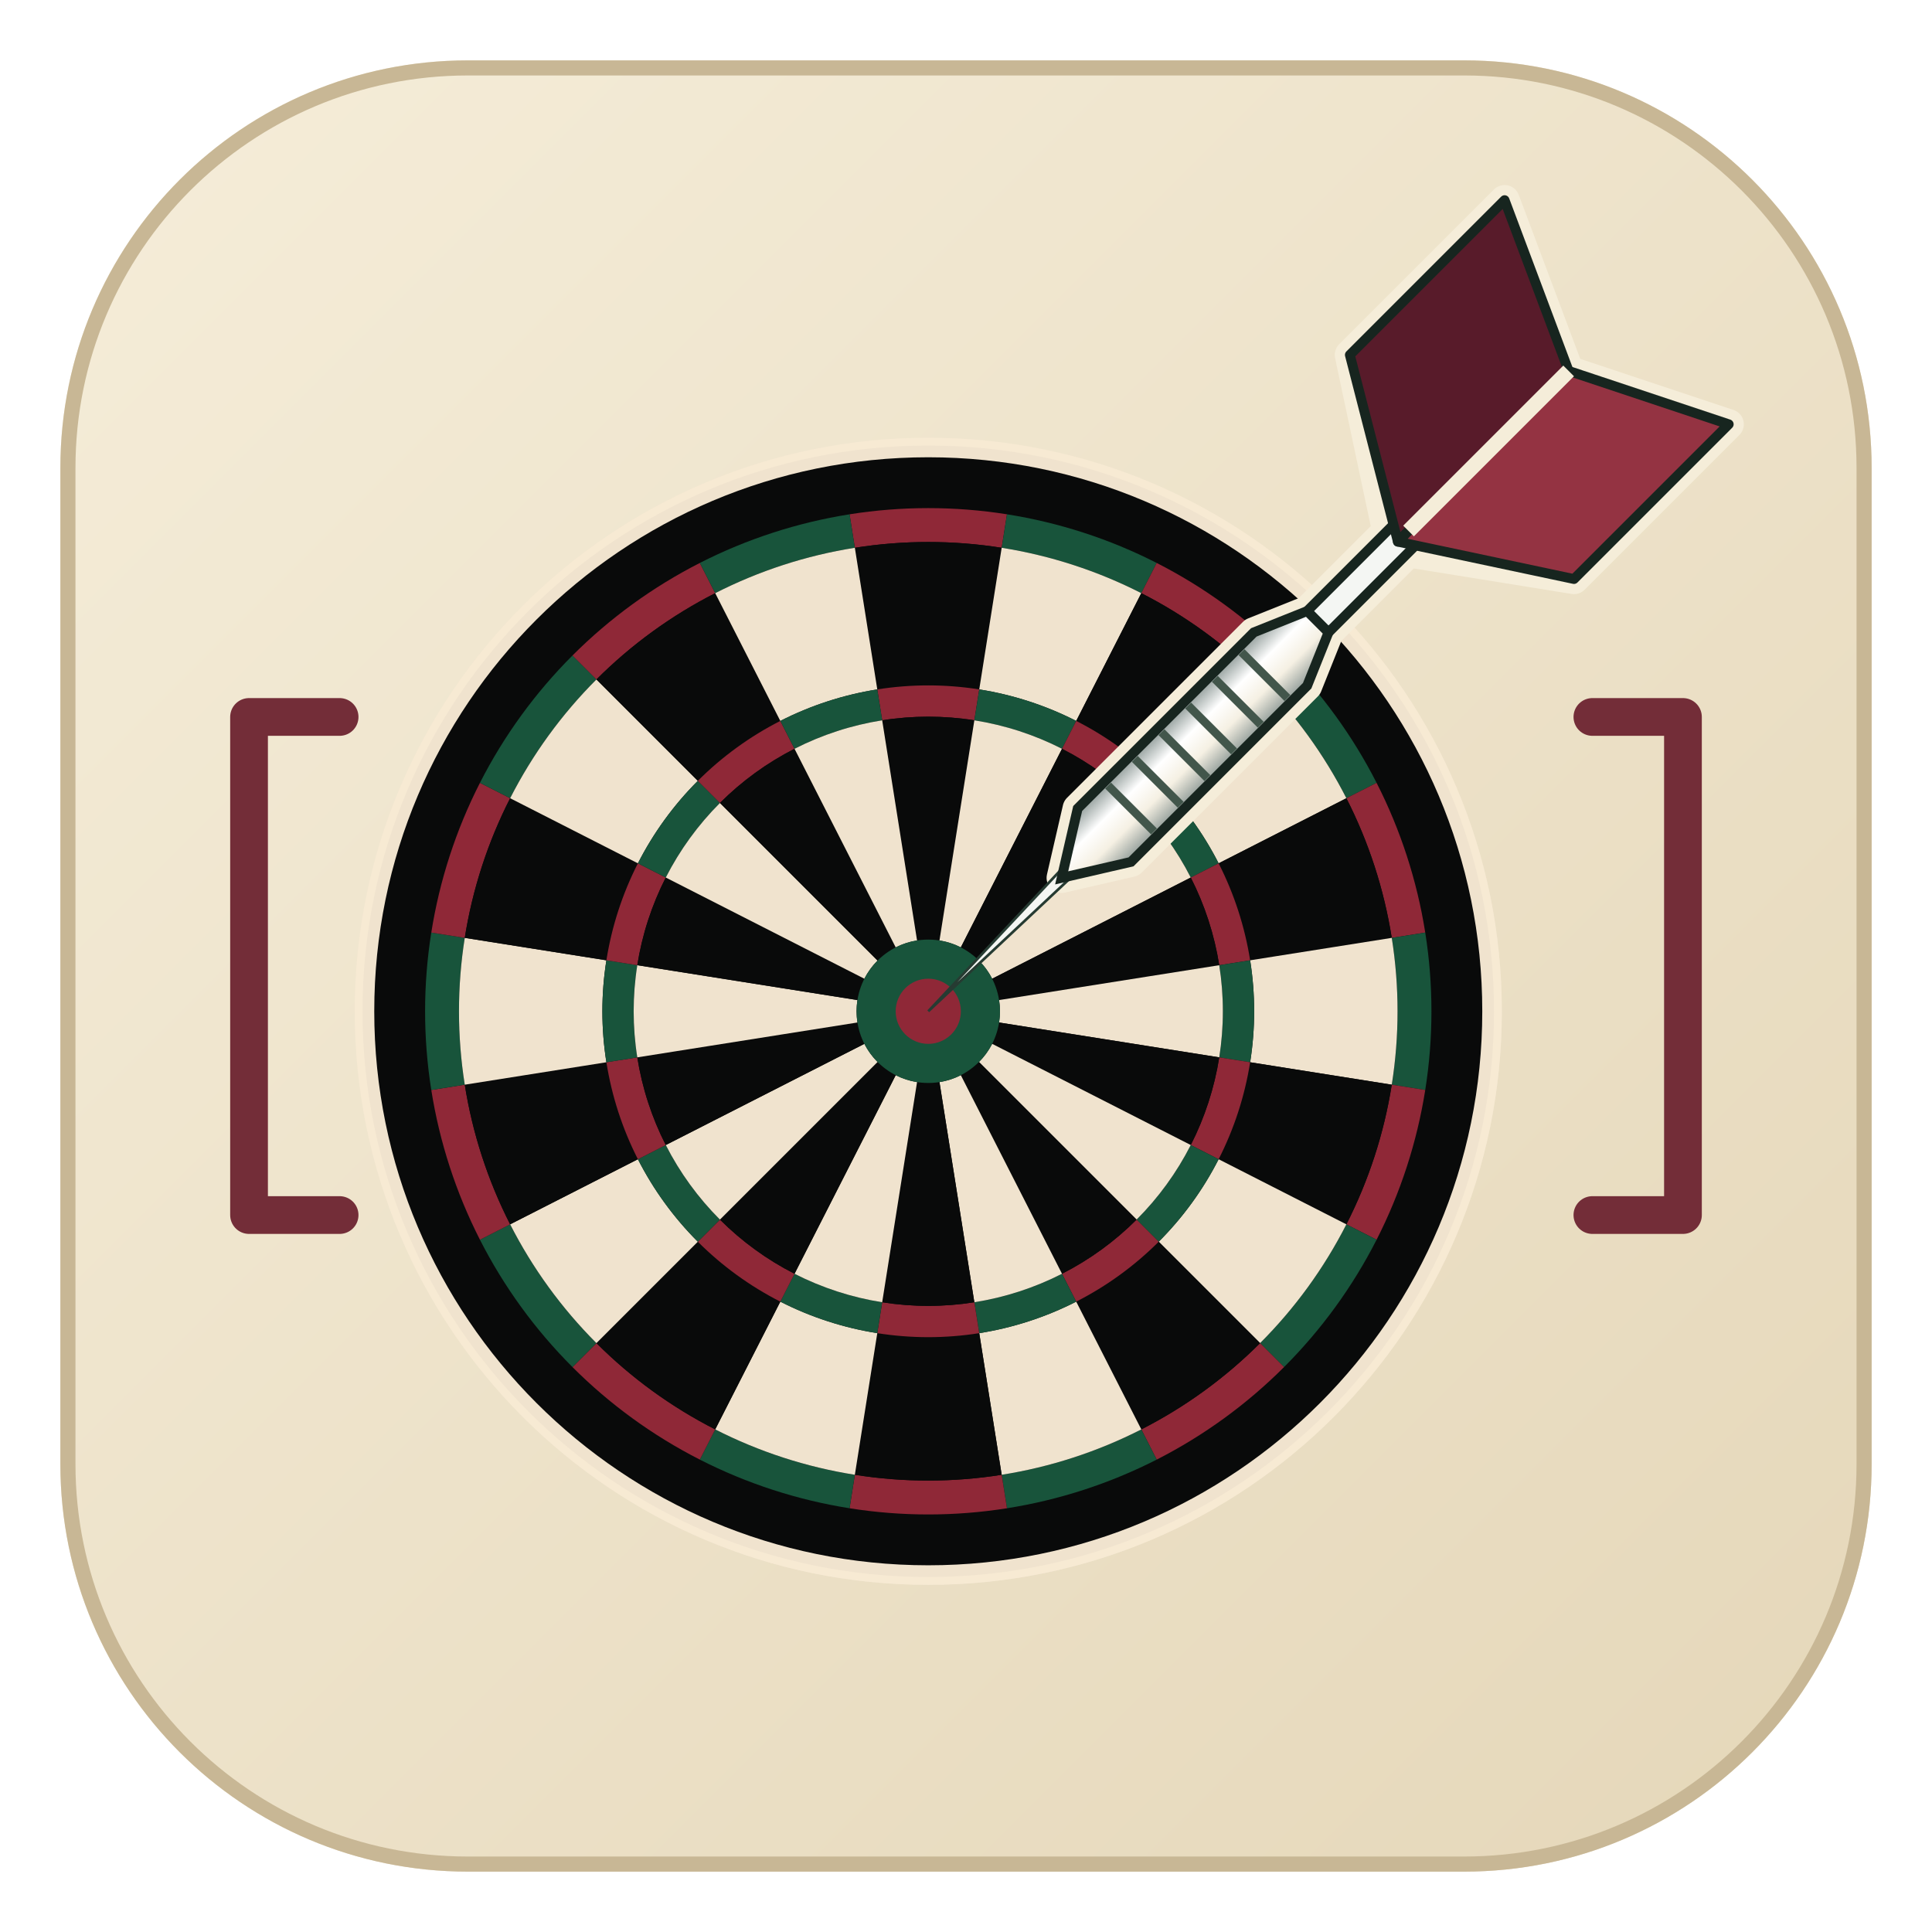
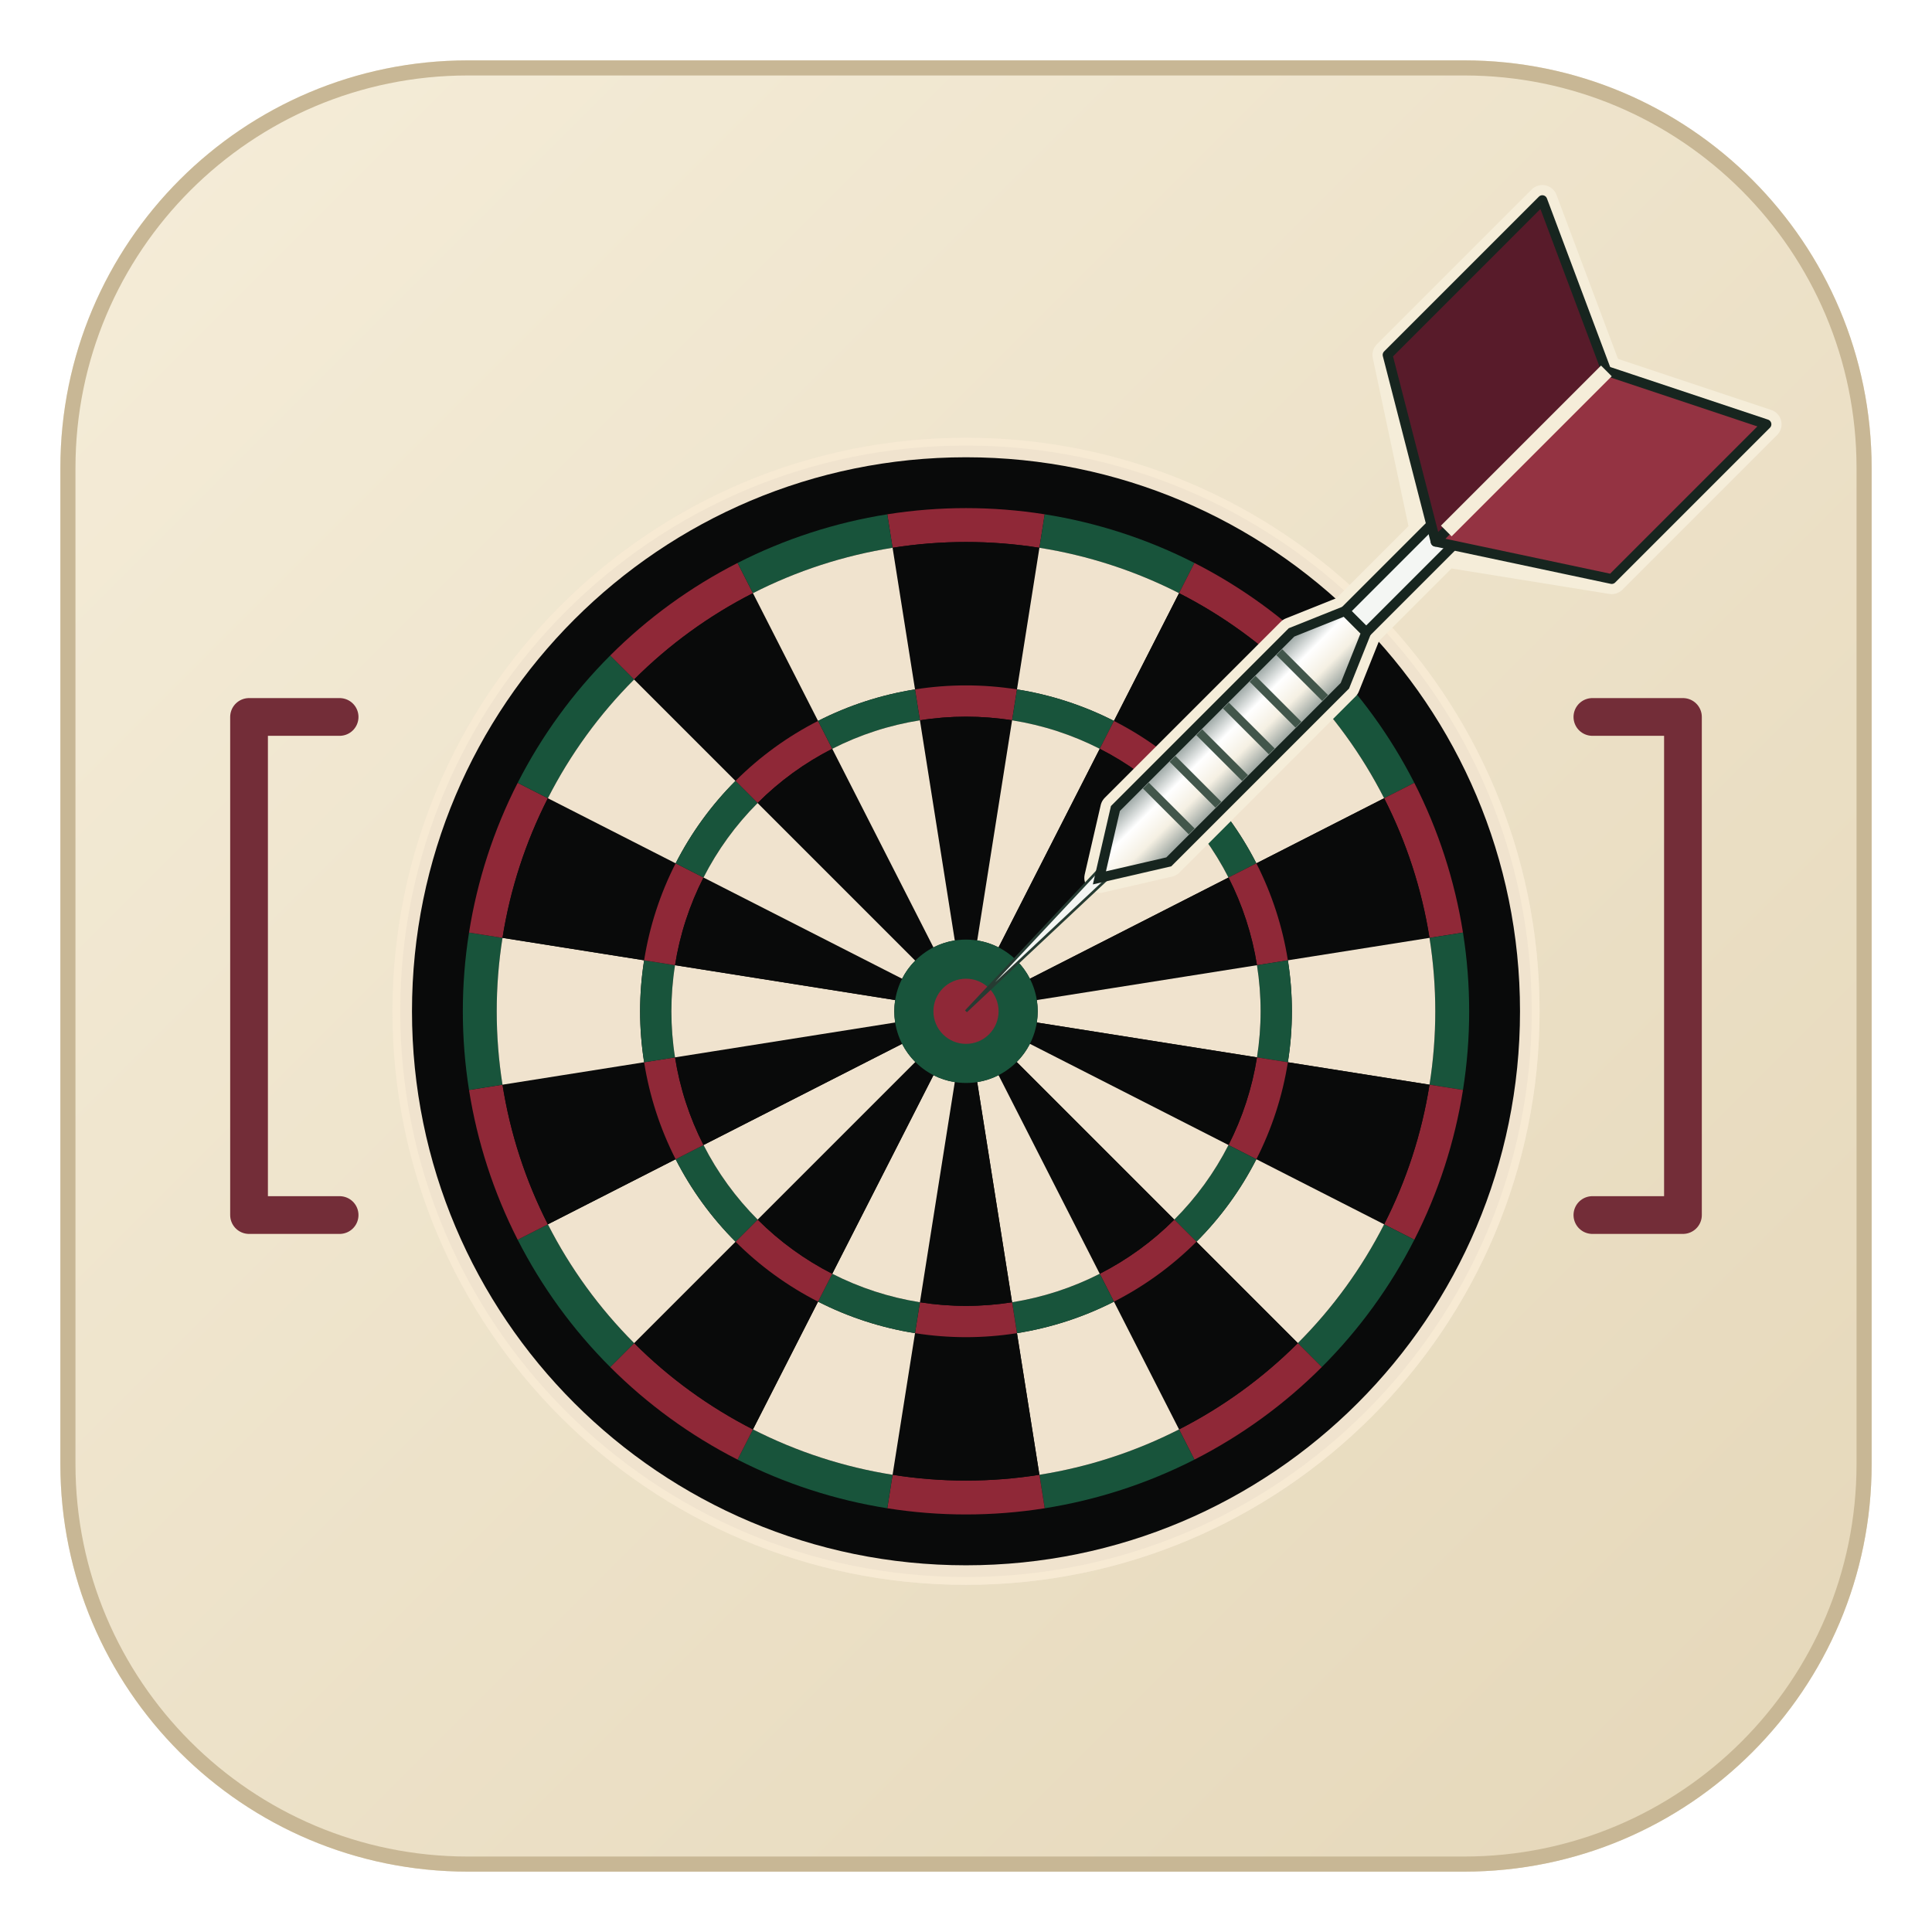
<svg xmlns="http://www.w3.org/2000/svg" width="256" height="256" viewBox="0 0 256 256" role="img" aria-labelledby="title description">
  <defs>
    <linearGradient id="tile" x1="0" y1="0" x2="1" y2="1">
      <stop offset="0" stop-color="#f5edd9" />
      <stop offset="1" stop-color="#e5d7b9" />
    </linearGradient>
    <linearGradient id="steel" x1="0" y1="0" x2="0" y2="1">
      <stop offset="0" stop-color="#8c9895" />
      <stop offset="0.35" stop-color="#ffffff" />
      <stop offset="0.65" stop-color="#f5f0e3" />
      <stop offset="1" stop-color="#8c9895" />
    </linearGradient>
  </defs>
  <rect x="8" y="8" width="240" height="240" rx="54" fill="url(#tile)" />
  <rect x="9" y="9" width="238" height="238" rx="53" fill="none" stroke="#c8b795" stroke-width="2" />
  <g fill="none" stroke="#732d38" stroke-width="5" stroke-linecap="round" stroke-linejoin="round">
    <path d="M45 95H33v66h12" />
    <path d="M211 95h12v66h-12" />
  </g>
-   <g id="oche-board" transform="translate(123 134) scale(0.1727273) translate(-721.5 -455)">
+   <g id="oche-board" transform="translate(128 134) scale(0.1727273) translate(-721.5 -455)">
    <circle cx="721.5" cy="455" r="440" fill="#F0E3CE" />
    <circle cx="721.5" cy="455" r="425" fill="#090A0A" />
    <path d="M 661.12,73.75 A 386,386 0 0 1 781.88,73.75 L 777.82,99.43 A 360,360 0 0 0 665.18,99.43 Z" fill="#8f2837" />
    <path d="M 665.18,99.43 A 360,360 0 0 1 777.82,99.43 L 760.61,208.08 A 250,250 0 0 0 682.39,208.08 Z" fill="#090A0A" />
    <path d="M 682.39,208.08 A 250,250 0 0 1 760.61,208.08 L 756.85,231.78 A 226,226 0 0 0 686.15,231.78 Z" fill="#8f2837" />
    <path d="M 686.15,231.78 A 226,226 0 0 1 756.85,231.78 L 730.10,400.68 A 55,55 0 0 0 712.90,400.68 Z" fill="#090A0A" />
    <path d="M 781.88,73.75 A 386,386 0 0 1 896.74,111.07 L 884.94,134.24 A 360,360 0 0 0 777.82,99.43 Z" fill="#18543b" />
    <path d="M 777.82,99.43 A 360,360 0 0 1 884.94,134.24 L 835.00,232.25 A 250,250 0 0 0 760.61,208.08 Z" fill="#F0E3CE" />
    <path d="M 760.61,208.08 A 250,250 0 0 1 835.00,232.25 L 824.10,253.63 A 226,226 0 0 0 756.85,231.78 Z" fill="#18543b" />
    <path d="M 756.85,231.78 A 226,226 0 0 1 824.10,253.63 L 746.47,405.99 A 55,55 0 0 0 730.10,400.68 Z" fill="#F0E3CE" />
    <path d="M 896.74,111.07 A 386,386 0 0 1 994.44,182.06 L 976.06,200.44 A 360,360 0 0 0 884.94,134.24 Z" fill="#8f2837" />
    <path d="M 884.94,134.24 A 360,360 0 0 1 976.06,200.44 L 898.28,278.22 A 250,250 0 0 0 835.00,232.25 Z" fill="#090A0A" />
    <path d="M 835.00,232.25 A 250,250 0 0 1 898.28,278.22 L 881.31,295.19 A 226,226 0 0 0 824.10,253.63 Z" fill="#8f2837" />
    <path d="M 824.10,253.63 A 226,226 0 0 1 881.31,295.19 L 760.39,416.11 A 55,55 0 0 0 746.47,405.99 Z" fill="#090A0A" />
    <path d="M 994.44,182.06 A 386,386 0 0 1 1065.43,279.76 L 1042.26,291.56 A 360,360 0 0 0 976.06,200.44 Z" fill="#18543b" />
    <path d="M 976.06,200.44 A 360,360 0 0 1 1042.26,291.56 L 944.25,341.50 A 250,250 0 0 0 898.28,278.22 Z" fill="#F0E3CE" />
    <path d="M 898.28,278.22 A 250,250 0 0 1 944.25,341.50 L 922.87,352.40 A 226,226 0 0 0 881.31,295.19 Z" fill="#18543b" />
    <path d="M 881.31,295.19 A 226,226 0 0 1 922.87,352.40 L 770.51,430.03 A 55,55 0 0 0 760.39,416.11 Z" fill="#F0E3CE" />
    <path d="M 1065.43,279.76 A 386,386 0 0 1 1102.75,394.62 L 1077.07,398.68 A 360,360 0 0 0 1042.26,291.56 Z" fill="#8f2837" />
    <path d="M 1042.26,291.56 A 360,360 0 0 1 1077.07,398.68 L 968.42,415.89 A 250,250 0 0 0 944.25,341.50 Z" fill="#090A0A" />
    <path d="M 944.25,341.50 A 250,250 0 0 1 968.42,415.89 L 944.72,419.65 A 226,226 0 0 0 922.87,352.40 Z" fill="#8f2837" />
    <path d="M 922.87,352.40 A 226,226 0 0 1 944.72,419.65 L 775.82,446.40 A 55,55 0 0 0 770.51,430.03 Z" fill="#090A0A" />
    <path d="M 1102.75,394.62 A 386,386 0 0 1 1102.75,515.38 L 1077.07,511.32 A 360,360 0 0 0 1077.07,398.68 Z" fill="#18543b" />
    <path d="M 1077.07,398.68 A 360,360 0 0 1 1077.07,511.32 L 968.42,494.11 A 250,250 0 0 0 968.42,415.89 Z" fill="#F0E3CE" />
    <path d="M 968.42,415.89 A 250,250 0 0 1 968.42,494.11 L 944.72,490.35 A 226,226 0 0 0 944.72,419.65 Z" fill="#18543b" />
    <path d="M 944.72,419.65 A 226,226 0 0 1 944.72,490.35 L 775.82,463.60 A 55,55 0 0 0 775.82,446.40 Z" fill="#F0E3CE" />
    <path d="M 1102.75,515.38 A 386,386 0 0 1 1065.43,630.24 L 1042.26,618.44 A 360,360 0 0 0 1077.07,511.32 Z" fill="#8f2837" />
    <path d="M 1077.07,511.32 A 360,360 0 0 1 1042.26,618.44 L 944.25,568.50 A 250,250 0 0 0 968.42,494.11 Z" fill="#090A0A" />
    <path d="M 968.42,494.11 A 250,250 0 0 1 944.25,568.50 L 922.87,557.60 A 226,226 0 0 0 944.72,490.35 Z" fill="#8f2837" />
    <path d="M 944.72,490.35 A 226,226 0 0 1 922.87,557.60 L 770.51,479.97 A 55,55 0 0 0 775.82,463.60 Z" fill="#090A0A" />
    <path d="M 1065.43,630.24 A 386,386 0 0 1 994.44,727.94 L 976.06,709.56 A 360,360 0 0 0 1042.26,618.44 Z" fill="#18543b" />
    <path d="M 1042.26,618.44 A 360,360 0 0 1 976.06,709.56 L 898.28,631.78 A 250,250 0 0 0 944.25,568.50 Z" fill="#F0E3CE" />
    <path d="M 944.25,568.50 A 250,250 0 0 1 898.28,631.78 L 881.31,614.81 A 226,226 0 0 0 922.87,557.60 Z" fill="#18543b" />
    <path d="M 922.87,557.60 A 226,226 0 0 1 881.31,614.81 L 760.39,493.89 A 55,55 0 0 0 770.51,479.97 Z" fill="#F0E3CE" />
    <path d="M 994.44,727.94 A 386,386 0 0 1 896.74,798.93 L 884.94,775.76 A 360,360 0 0 0 976.06,709.56 Z" fill="#8f2837" />
    <path d="M 976.06,709.56 A 360,360 0 0 1 884.94,775.76 L 835.00,677.75 A 250,250 0 0 0 898.28,631.78 Z" fill="#090A0A" />
    <path d="M 898.28,631.78 A 250,250 0 0 1 835.00,677.75 L 824.10,656.37 A 226,226 0 0 0 881.31,614.81 Z" fill="#8f2837" />
    <path d="M 881.31,614.81 A 226,226 0 0 1 824.10,656.37 L 746.47,504.01 A 55,55 0 0 0 760.39,493.89 Z" fill="#090A0A" />
    <path d="M 896.74,798.93 A 386,386 0 0 1 781.88,836.25 L 777.82,810.57 A 360,360 0 0 0 884.94,775.76 Z" fill="#18543b" />
    <path d="M 884.94,775.76 A 360,360 0 0 1 777.82,810.57 L 760.61,701.92 A 250,250 0 0 0 835.00,677.75 Z" fill="#F0E3CE" />
    <path d="M 835.00,677.75 A 250,250 0 0 1 760.61,701.92 L 756.85,678.22 A 226,226 0 0 0 824.10,656.37 Z" fill="#18543b" />
    <path d="M 824.10,656.37 A 226,226 0 0 1 756.85,678.22 L 730.10,509.32 A 55,55 0 0 0 746.47,504.01 Z" fill="#F0E3CE" />
    <path d="M 781.88,836.25 A 386,386 0 0 1 661.12,836.25 L 665.18,810.57 A 360,360 0 0 0 777.82,810.57 Z" fill="#8f2837" />
    <path d="M 777.82,810.57 A 360,360 0 0 1 665.18,810.57 L 682.39,701.92 A 250,250 0 0 0 760.61,701.92 Z" fill="#090A0A" />
    <path d="M 760.61,701.92 A 250,250 0 0 1 682.39,701.92 L 686.15,678.22 A 226,226 0 0 0 756.85,678.22 Z" fill="#8f2837" />
    <path d="M 756.85,678.22 A 226,226 0 0 1 686.15,678.22 L 712.90,509.32 A 55,55 0 0 0 730.10,509.32 Z" fill="#090A0A" />
    <path d="M 661.12,836.25 A 386,386 0 0 1 546.26,798.93 L 558.06,775.76 A 360,360 0 0 0 665.18,810.57 Z" fill="#18543b" />
    <path d="M 665.18,810.57 A 360,360 0 0 1 558.06,775.76 L 608.00,677.75 A 250,250 0 0 0 682.39,701.92 Z" fill="#F0E3CE" />
    <path d="M 682.39,701.92 A 250,250 0 0 1 608.00,677.75 L 618.90,656.37 A 226,226 0 0 0 686.15,678.22 Z" fill="#18543b" />
    <path d="M 686.15,678.22 A 226,226 0 0 1 618.90,656.37 L 696.53,504.01 A 55,55 0 0 0 712.90,509.32 Z" fill="#F0E3CE" />
    <path d="M 546.26,798.93 A 386,386 0 0 1 448.56,727.94 L 466.94,709.56 A 360,360 0 0 0 558.06,775.76 Z" fill="#8f2837" />
    <path d="M 558.06,775.76 A 360,360 0 0 1 466.94,709.56 L 544.72,631.78 A 250,250 0 0 0 608.00,677.75 Z" fill="#090A0A" />
    <path d="M 608.00,677.75 A 250,250 0 0 1 544.72,631.78 L 561.69,614.81 A 226,226 0 0 0 618.90,656.37 Z" fill="#8f2837" />
    <path d="M 618.90,656.37 A 226,226 0 0 1 561.69,614.81 L 682.61,493.89 A 55,55 0 0 0 696.53,504.01 Z" fill="#090A0A" />
    <path d="M 448.56,727.94 A 386,386 0 0 1 377.57,630.24 L 400.74,618.44 A 360,360 0 0 0 466.94,709.56 Z" fill="#18543b" />
    <path d="M 466.94,709.56 A 360,360 0 0 1 400.74,618.44 L 498.75,568.50 A 250,250 0 0 0 544.72,631.78 Z" fill="#F0E3CE" />
    <path d="M 544.72,631.78 A 250,250 0 0 1 498.75,568.50 L 520.13,557.60 A 226,226 0 0 0 561.69,614.81 Z" fill="#18543b" />
    <path d="M 561.69,614.81 A 226,226 0 0 1 520.13,557.60 L 672.49,479.97 A 55,55 0 0 0 682.61,493.89 Z" fill="#F0E3CE" />
    <path d="M 377.57,630.24 A 386,386 0 0 1 340.25,515.38 L 365.93,511.32 A 360,360 0 0 0 400.74,618.44 Z" fill="#8f2837" />
    <path d="M 400.74,618.44 A 360,360 0 0 1 365.93,511.32 L 474.58,494.11 A 250,250 0 0 0 498.75,568.50 Z" fill="#090A0A" />
    <path d="M 498.75,568.50 A 250,250 0 0 1 474.58,494.11 L 498.28,490.35 A 226,226 0 0 0 520.13,557.60 Z" fill="#8f2837" />
    <path d="M 520.13,557.60 A 226,226 0 0 1 498.28,490.35 L 667.18,463.60 A 55,55 0 0 0 672.49,479.97 Z" fill="#090A0A" />
    <path d="M 340.25,515.38 A 386,386 0 0 1 340.25,394.62 L 365.93,398.68 A 360,360 0 0 0 365.93,511.32 Z" fill="#18543b" />
    <path d="M 365.93,511.32 A 360,360 0 0 1 365.93,398.68 L 474.58,415.89 A 250,250 0 0 0 474.58,494.11 Z" fill="#F0E3CE" />
    <path d="M 474.58,494.11 A 250,250 0 0 1 474.58,415.89 L 498.28,419.65 A 226,226 0 0 0 498.28,490.35 Z" fill="#18543b" />
    <path d="M 498.28,490.35 A 226,226 0 0 1 498.28,419.65 L 667.18,446.40 A 55,55 0 0 0 667.18,463.60 Z" fill="#F0E3CE" />
    <path d="M 340.25,394.62 A 386,386 0 0 1 377.57,279.76 L 400.74,291.56 A 360,360 0 0 0 365.93,398.68 Z" fill="#8f2837" />
    <path d="M 365.93,398.68 A 360,360 0 0 1 400.74,291.56 L 498.75,341.50 A 250,250 0 0 0 474.58,415.89 Z" fill="#090A0A" />
    <path d="M 474.58,415.89 A 250,250 0 0 1 498.75,341.50 L 520.13,352.40 A 226,226 0 0 0 498.28,419.65 Z" fill="#8f2837" />
    <path d="M 498.28,419.65 A 226,226 0 0 1 520.13,352.40 L 672.49,430.03 A 55,55 0 0 0 667.18,446.40 Z" fill="#090A0A" />
    <path d="M 377.57,279.76 A 386,386 0 0 1 448.56,182.06 L 466.94,200.44 A 360,360 0 0 0 400.74,291.56 Z" fill="#18543b" />
    <path d="M 400.74,291.56 A 360,360 0 0 1 466.94,200.44 L 544.72,278.22 A 250,250 0 0 0 498.75,341.50 Z" fill="#F0E3CE" />
    <path d="M 498.75,341.50 A 250,250 0 0 1 544.72,278.22 L 561.69,295.19 A 226,226 0 0 0 520.13,352.40 Z" fill="#18543b" />
    <path d="M 520.13,352.40 A 226,226 0 0 1 561.69,295.19 L 682.61,416.11 A 55,55 0 0 0 672.49,430.03 Z" fill="#F0E3CE" />
    <path d="M 448.56,182.06 A 386,386 0 0 1 546.26,111.07 L 558.06,134.24 A 360,360 0 0 0 466.94,200.44 Z" fill="#8f2837" />
    <path d="M 466.94,200.44 A 360,360 0 0 1 558.06,134.24 L 608.00,232.25 A 250,250 0 0 0 544.72,278.22 Z" fill="#090A0A" />
    <path d="M 544.72,278.22 A 250,250 0 0 1 608.00,232.25 L 618.90,253.63 A 226,226 0 0 0 561.69,295.19 Z" fill="#8f2837" />
    <path d="M 561.69,295.19 A 226,226 0 0 1 618.90,253.63 L 696.53,405.99 A 55,55 0 0 0 682.61,416.11 Z" fill="#090A0A" />
    <path d="M 546.26,111.07 A 386,386 0 0 1 661.12,73.75 L 665.18,99.43 A 360,360 0 0 0 558.06,134.24 Z" fill="#18543b" />
    <path d="M 558.06,134.24 A 360,360 0 0 1 665.18,99.43 L 682.39,208.08 A 250,250 0 0 0 608.00,232.25 Z" fill="#F0E3CE" />
    <path d="M 608.00,232.25 A 250,250 0 0 1 682.39,208.08 L 686.15,231.78 A 226,226 0 0 0 618.90,253.63 Z" fill="#18543b" />
    <path d="M 618.90,253.63 A 226,226 0 0 1 686.15,231.78 L 712.90,400.68 A 55,55 0 0 0 696.53,405.99 Z" fill="#F0E3CE" />
    <circle cx="721.5" cy="455" r="55" fill="#18543b" />
    <circle cx="721.5" cy="455" r="25" fill="#8f2837" />
    <circle cx="721.5" cy="455" r="437" fill="none" stroke="#F7EAD3" stroke-width="6" />
  </g>
-   <g id="dart" transform="translate(123 134) rotate(-45)">
+   <g id="dart" transform="translate(128 134) rotate(-45)">
    <path d="M25 0L33-5H66L73-2H88L101-22H130L120 0L130 20H101L88 2H73L66 5H33Z" fill="#f5edd9" stroke="#f5edd9" stroke-width="4" stroke-linejoin="round" />
    <path d="M0 0L28-0.9V0.9Z" fill="#f4f6f3" stroke="#263b32" stroke-width="0.35" />
    <path d="M71-2H96V2H71Z" fill="#f4f6f3" stroke="#17251f" stroke-width="1.3" />
    <path d="M25 0L33-5H66L73-2V2L66 5H33Z" fill="url(#steel)" stroke="#17251f" stroke-width="1.3" />
    <path d="M38-4.3v8.6m5-8.6v8.6m5-8.6v8.6m5-8.6v8.6m5-8.6v8.6m5-8.6v8.6" stroke="#42564b" stroke-width="1.1" />
    <path d="M88 0L101-22H130L120 0Z" fill="#581b2a" stroke="#17251f" stroke-width="1.3" stroke-linejoin="round" />
    <path d="M88 0L101 20H130L120 0Z" fill="#943342" stroke="#17251f" stroke-width="1.3" stroke-linejoin="round" />
    <path d="M90 0H120" stroke="#f5edd9" stroke-width="2" />
  </g>
</svg>
